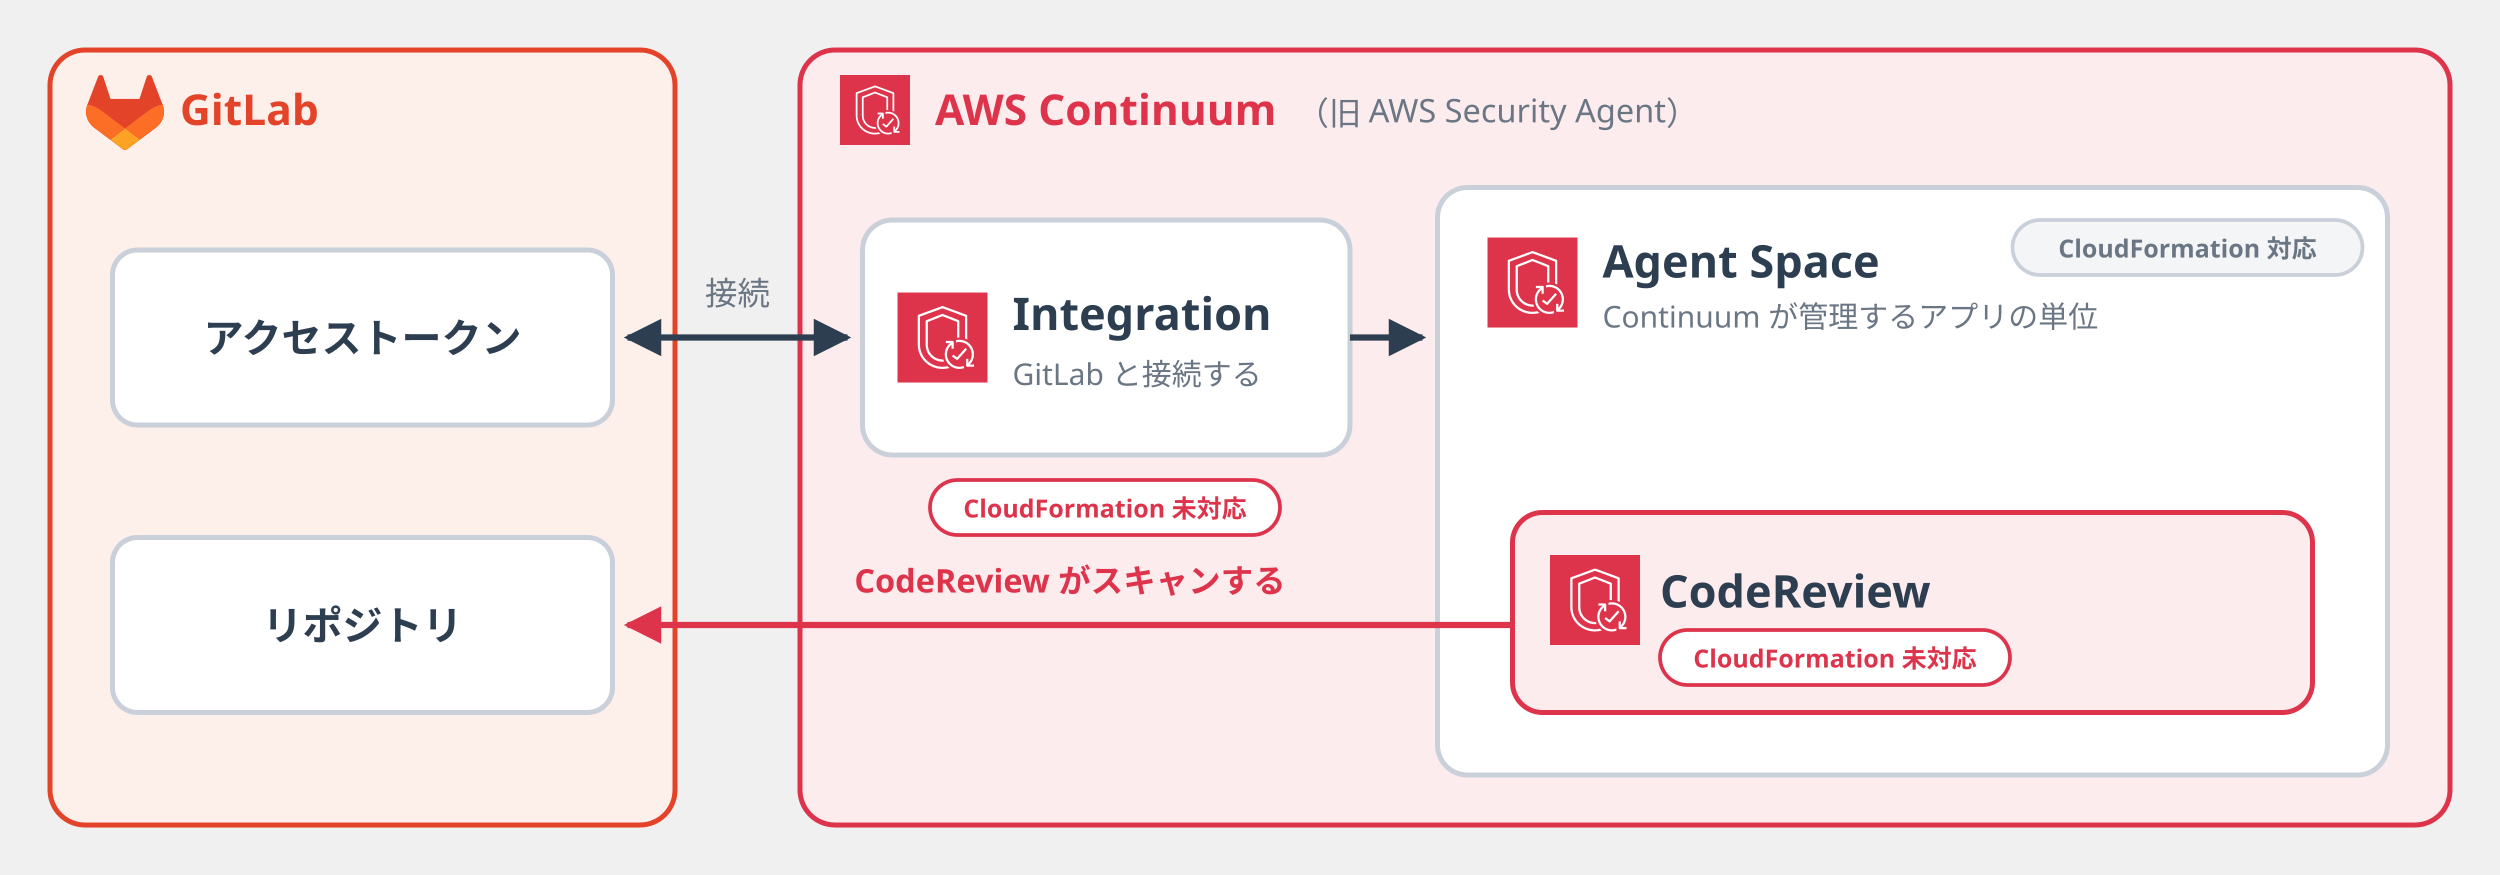
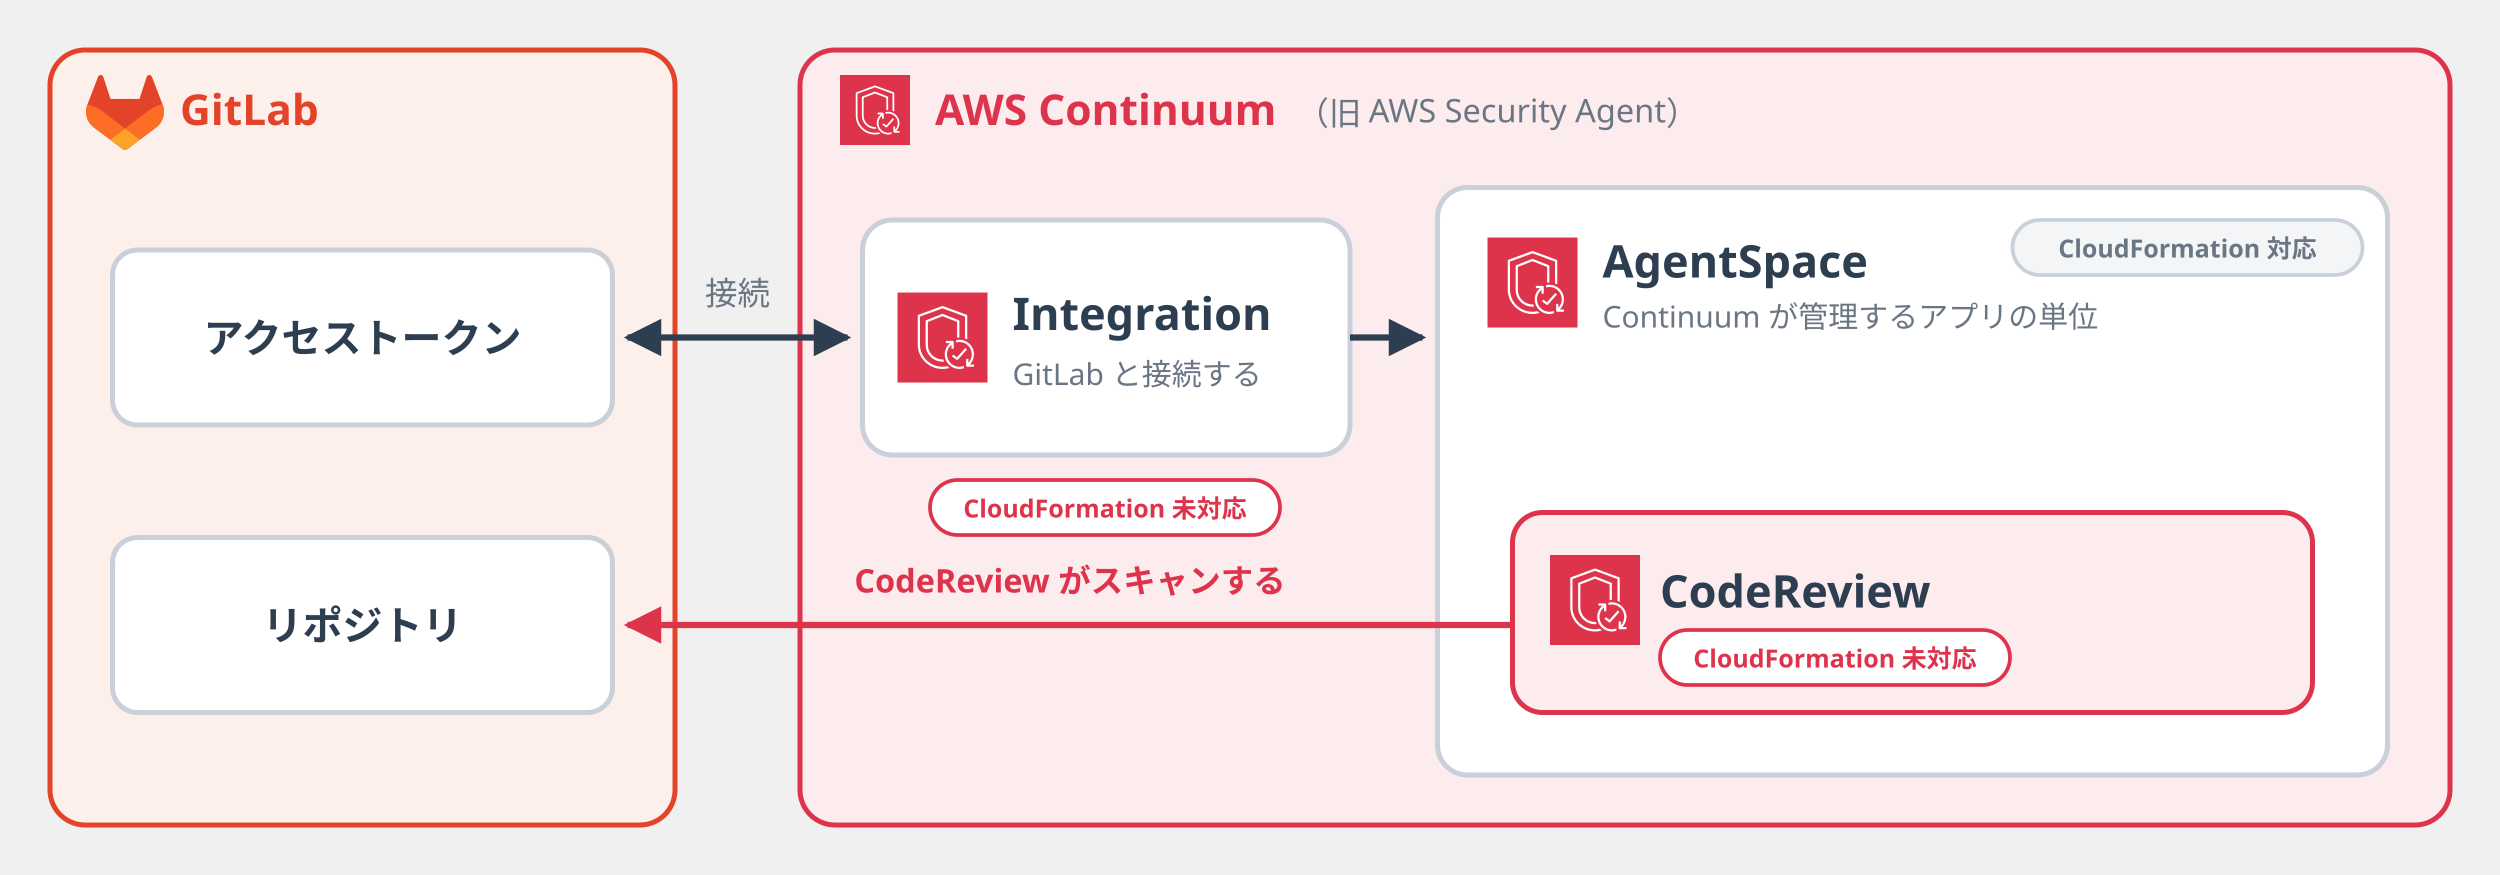
<svg xmlns="http://www.w3.org/2000/svg" viewBox="0 0 1000 350" width="100%" font-family="'Noto Sans JP', 'Hiragino Sans', sans-serif">
  <defs>
    <marker id="mInk" viewBox="0 0 10 10" refX="9" refY="5" markerWidth="6" markerHeight="6" orient="auto-start-reverse">
      <path d="M0,0 L10,5 L0,10 z" fill="#2c3e50" />
    </marker>
    <marker id="mRed" viewBox="0 0 10 10" refX="9" refY="5" markerWidth="6" markerHeight="6" orient="auto-start-reverse">
      <path d="M0,0 L10,5 L0,10 z" fill="#DD344C" />
    </marker>
  </defs>
  <rect x="20" y="20" width="250" height="310" rx="14" fill="#fdf0ea" stroke="#E24329" stroke-width="2" />
  <svg x="34" y="28" width="32" height="32" viewBox="110 105 160 160">
    <defs>
      <style>
      .gl-cls-1 {
        fill: #fca326;
      }

      .gl-cls-2 {
        fill: #fc6d26;
      }

      .gl-cls-3 {
        fill: #e24329;
      }
    </style>
    </defs>
    <path class="gl-cls-3" d="M265.264,174.372l-.213-.558-21.199-55.309c-.424-1.084-1.185-1.996-2.177-2.627-.988-.634-2.147-.933-3.323-.87-1.169.062-2.292.489-3.208,1.218-.91.736-1.566,1.73-1.875,2.853l-14.313,43.807h-57.91l-14.313-43.807c-.309-1.123-.965-2.118-1.875-2.853-.916-.729-2.039-1.156-3.208-1.218-1.175-.062-2.335.236-3.323.87-.992.63-1.753,1.543-2.177,2.627l-21.199,55.312-.213.555c-6.282,16.385-.929,34.908,13.059,45.488.026.016.049.036.076.056l.187.141,32.291,24.174,15.972,12.09,9.72,7.349c2.341,1.773,5.579,1.773,7.92,0l9.719-7.349,15.968-12.09,32.481-24.315c.03-.023.056-.043.085-.066,13.978-10.58,19.327-29.096,13.049-45.478Z" />
    <path class="gl-cls-2" d="M265.264,174.372l-.213-.558c-10.517,2.161-20.204,6.61-28.498,12.816-.135.099-25.205,19.058-46.552,35.197,15.85,11.985,29.648,22.404,29.648,22.404l32.481-24.315c.03-.023.056-.043.085-.066,13.978-10.58,19.327-29.096,13.049-45.478Z" />
    <path class="gl-cls-1" d="M160.35,244.231l15.972,12.09,9.72,7.349c2.341,1.773,5.579,1.773,7.92,0l9.719-7.349,15.968-12.09s-13.798-10.419-29.648-22.404c-15.853,11.985-29.651,22.404-29.651,22.404Z" />
    <path class="gl-cls-2" d="M143.446,186.63c-8.291-6.203-17.974-10.655-28.495-12.813l-.213.555c-6.282,16.385-.929,34.908,13.059,45.488.026.016.049.036.076.056l.187.141,32.291,24.174s13.798-10.419,29.651-22.404c-21.347-16.139-46.42-35.098-46.555-35.197Z" />
  </svg>
  <text x="72" y="50" font-size="17" font-weight="700" fill="#E24329">GitLab</text>
  <rect x="45" y="100" width="200" height="70" rx="10" fill="#ffffff" stroke="#c9d0d9" stroke-width="2" />
  <text x="145" y="141" text-anchor="middle" font-size="16" font-weight="700" fill="#2c3e50">アクセストークン</text>
  <rect x="45" y="215" width="200" height="70" rx="10" fill="#ffffff" stroke="#c9d0d9" stroke-width="2" />
  <text x="145" y="256" text-anchor="middle" font-size="16" font-weight="700" fill="#2c3e50">リポジトリ</text>
  <rect x="320" y="20" width="660" height="310" rx="14" fill="#fdecee" stroke="#DD344C" stroke-width="2" />
  <svg x="336" y="30" width="28" height="28" viewBox="0 0 80 80">
    <g clip-path="url(#sa-clip0_184_173)">
      <rect width="80" height="80" fill="#DD344C" />
      <path d="M46.201 67.122C44.233 67.69 42.153 68 40 68C27.869 68 18 58.323 18 46.429V20.714C18 20.295 18.262 19.92 18.655 19.776L39.655 12.062C39.878 11.979 40.122 11.979 40.345 12.062L61.345 19.776C61.738 19.92 62 20.295 62 20.714V41.743C61.361 41.404 60.69 41.12 60 40.875V21.412L40 14.065L20 21.412V46.429C20 57.22 28.972 66 40 66C41.487 66 42.933 65.828 44.329 65.525C44.905 66.11 45.536 66.638 46.201 67.122ZM53.747 59.665L61.747 50.665L60.253 49.336L52.864 57.648L49.6 55.2L48.4 56.8L52.4 59.8C52.579 59.935 52.79 60 53 60C53.276 60 53.551 59.886 53.747 59.665ZM68 55C68 47.831 62.168 42 55 42C53.966 42 52.965 42.134 52 42.363V44.426C52.955 44.155 53.959 44 55 44C61.065 44 66 48.935 66 55C66 57.913 64.857 60.56 63 62.528V59H61V65C61 65.552 61.447 66 62 66H68V64H64.327C66.589 61.663 68 58.502 68 55ZM59 65.236C57.217 65.936 55.217 66.202 53.117 65.836C48.459 65.026 44.738 61.211 44.103 56.526C43.56 52.513 45.202 48.85 48 46.536V50H50V44C50 43.448 49.553 43 49 43H43V45H46.712C43.45 47.707 41.525 51.972 42.102 56.646C42.743 61.841 46.576 66.215 51.636 67.556C54.274 68.255 56.734 68.088 59 67.339L59 65.236ZM40.679 59.466C40.453 59.477 40.229 59.5 40 59.5C32.832 59.5 27 53.669 27 46.5V26.182L40 21.074L53 26.182V40.149C53.656 40.061 54.32 40 55 40V25.5C55 25.089 54.748 24.72 54.365 24.569L40.365 19.069C40.131 18.977 39.869 18.977 39.635 19.069L25.635 24.569C25.252 24.72 25 25.089 25 25.5V46.5C25 54.771 31.729 61.5 40 61.5C40.495 61.5 40.984 61.473 41.467 61.426C41.164 60.792 40.891 60.144 40.679 59.466Z" fill="white" />
    </g>
    <defs>
      <clipPath id="sa-clip0_184_173">
        <rect width="80" height="80" fill="white" />
      </clipPath>
    </defs>
  </svg>
  <text x="374" y="50" font-size="17" font-weight="700" fill="#DD344C">AWS Continuum<tspan dx="8" font-size="13" font-weight="400" fill="#6b7684">（旧 AWS Security Agent）</tspan>
  </text>
  <rect x="345" y="88" width="195" height="94" rx="12" fill="#ffffff" stroke="#c9d0d9" stroke-width="2" />
  <svg x="359" y="117" width="36" height="36" viewBox="0 0 80 80">
    <g clip-path="url(#sa1-clip0_184_173)">
      <rect width="80" height="80" fill="#DD344C" />
      <path d="M46.201 67.122C44.233 67.69 42.153 68 40 68C27.869 68 18 58.323 18 46.429V20.714C18 20.295 18.262 19.92 18.655 19.776L39.655 12.062C39.878 11.979 40.122 11.979 40.345 12.062L61.345 19.776C61.738 19.92 62 20.295 62 20.714V41.743C61.361 41.404 60.69 41.12 60 40.875V21.412L40 14.065L20 21.412V46.429C20 57.22 28.972 66 40 66C41.487 66 42.933 65.828 44.329 65.525C44.905 66.11 45.536 66.638 46.201 67.122ZM53.747 59.665L61.747 50.665L60.253 49.336L52.864 57.648L49.6 55.2L48.4 56.8L52.4 59.8C52.579 59.935 52.79 60 53 60C53.276 60 53.551 59.886 53.747 59.665ZM68 55C68 47.831 62.168 42 55 42C53.966 42 52.965 42.134 52 42.363V44.426C52.955 44.155 53.959 44 55 44C61.065 44 66 48.935 66 55C66 57.913 64.857 60.56 63 62.528V59H61V65C61 65.552 61.447 66 62 66H68V64H64.327C66.589 61.663 68 58.502 68 55ZM59 65.236C57.217 65.936 55.217 66.202 53.117 65.836C48.459 65.026 44.738 61.211 44.103 56.526C43.56 52.513 45.202 48.85 48 46.536V50H50V44C50 43.448 49.553 43 49 43H43V45H46.712C43.45 47.707 41.525 51.972 42.102 56.646C42.743 61.841 46.576 66.215 51.636 67.556C54.274 68.255 56.734 68.088 59 67.339L59 65.236ZM40.679 59.466C40.453 59.477 40.229 59.5 40 59.5C32.832 59.5 27 53.669 27 46.5V26.182L40 21.074L53 26.182V40.149C53.656 40.061 54.32 40 55 40V25.5C55 25.089 54.748 24.72 54.365 24.569L40.365 19.069C40.131 18.977 39.869 18.977 39.635 19.069L25.635 24.569C25.252 24.72 25 25.089 25 25.5V46.5C25 54.771 31.729 61.5 40 61.5C40.495 61.5 40.984 61.473 41.467 61.426C41.164 60.792 40.891 60.144 40.679 59.466Z" fill="white" />
    </g>
    <defs>
      <clipPath id="sa1-clip0_184_173">
        <rect width="80" height="80" fill="white" />
      </clipPath>
    </defs>
  </svg>
  <text x="405" y="132" font-size="18" font-weight="700" fill="#2c3e50">Integration</text>
  <text x="405" y="154" font-size="12" fill="#6b7684">GitLab と接続する</text>
  <rect x="575" y="75" width="380" height="235" rx="12" fill="#ffffff" stroke="#c9d0d9" stroke-width="2" />
  <svg x="595" y="95" width="36" height="36" viewBox="0 0 80 80">
    <g clip-path="url(#sa2-clip0_184_173)">
      <rect width="80" height="80" fill="#DD344C" />
      <path d="M46.201 67.122C44.233 67.69 42.153 68 40 68C27.869 68 18 58.323 18 46.429V20.714C18 20.295 18.262 19.92 18.655 19.776L39.655 12.062C39.878 11.979 40.122 11.979 40.345 12.062L61.345 19.776C61.738 19.92 62 20.295 62 20.714V41.743C61.361 41.404 60.69 41.12 60 40.875V21.412L40 14.065L20 21.412V46.429C20 57.22 28.972 66 40 66C41.487 66 42.933 65.828 44.329 65.525C44.905 66.11 45.536 66.638 46.201 67.122ZM53.747 59.665L61.747 50.665L60.253 49.336L52.864 57.648L49.6 55.2L48.4 56.8L52.4 59.8C52.579 59.935 52.79 60 53 60C53.276 60 53.551 59.886 53.747 59.665ZM68 55C68 47.831 62.168 42 55 42C53.966 42 52.965 42.134 52 42.363V44.426C52.955 44.155 53.959 44 55 44C61.065 44 66 48.935 66 55C66 57.913 64.857 60.56 63 62.528V59H61V65C61 65.552 61.447 66 62 66H68V64H64.327C66.589 61.663 68 58.502 68 55ZM59 65.236C57.217 65.936 55.217 66.202 53.117 65.836C48.459 65.026 44.738 61.211 44.103 56.526C43.56 52.513 45.202 48.85 48 46.536V50H50V44C50 43.448 49.553 43 49 43H43V45H46.712C43.45 47.707 41.525 51.972 42.102 56.646C42.743 61.841 46.576 66.215 51.636 67.556C54.274 68.255 56.734 68.088 59 67.339L59 65.236ZM40.679 59.466C40.453 59.477 40.229 59.5 40 59.5C32.832 59.5 27 53.669 27 46.5V26.182L40 21.074L53 26.182V40.149C53.656 40.061 54.32 40 55 40V25.5C55 25.089 54.748 24.72 54.365 24.569L40.365 19.069C40.131 18.977 39.869 18.977 39.635 19.069L25.635 24.569C25.252 24.72 25 25.089 25 25.5V46.5C25 54.771 31.729 61.5 40 61.5C40.495 61.5 40.984 61.473 41.467 61.426C41.164 60.792 40.891 60.144 40.679 59.466Z" fill="white" />
    </g>
    <defs>
      <clipPath id="sa2-clip0_184_173">
        <rect width="80" height="80" fill="white" />
      </clipPath>
    </defs>
  </svg>
-   <text x="641" y="111" font-size="18" font-weight="700" fill="#2c3e50">Agent Space</text>
+   <text x="641" y="111" font-size="18" font-weight="700" fill="#2c3e50">AgentSpace</text>
  <text x="641" y="131" font-size="12" fill="#6b7684">Continuum が管理するアプリの単位</text>
  <rect x="605" y="205" width="320" height="80" rx="12" fill="#fdecee" stroke="#DD344C" stroke-width="2" />
  <svg x="620" y="222" width="36" height="36" viewBox="0 0 80 80">
    <g clip-path="url(#sa3-clip0_184_173)">
      <rect width="80" height="80" fill="#DD344C" />
      <path d="M46.201 67.122C44.233 67.69 42.153 68 40 68C27.869 68 18 58.323 18 46.429V20.714C18 20.295 18.262 19.92 18.655 19.776L39.655 12.062C39.878 11.979 40.122 11.979 40.345 12.062L61.345 19.776C61.738 19.92 62 20.295 62 20.714V41.743C61.361 41.404 60.69 41.12 60 40.875V21.412L40 14.065L20 21.412V46.429C20 57.22 28.972 66 40 66C41.487 66 42.933 65.828 44.329 65.525C44.905 66.11 45.536 66.638 46.201 67.122ZM53.747 59.665L61.747 50.665L60.253 49.336L52.864 57.648L49.6 55.2L48.4 56.8L52.4 59.8C52.579 59.935 52.79 60 53 60C53.276 60 53.551 59.886 53.747 59.665ZM68 55C68 47.831 62.168 42 55 42C53.966 42 52.965 42.134 52 42.363V44.426C52.955 44.155 53.959 44 55 44C61.065 44 66 48.935 66 55C66 57.913 64.857 60.56 63 62.528V59H61V65C61 65.552 61.447 66 62 66H68V64H64.327C66.589 61.663 68 58.502 68 55ZM59 65.236C57.217 65.936 55.217 66.202 53.117 65.836C48.459 65.026 44.738 61.211 44.103 56.526C43.56 52.513 45.202 48.85 48 46.536V50H50V44C50 43.448 49.553 43 49 43H43V45H46.712C43.45 47.707 41.525 51.972 42.102 56.646C42.743 61.841 46.576 66.215 51.636 67.556C54.274 68.255 56.734 68.088 59 67.339L59 65.236ZM40.679 59.466C40.453 59.477 40.229 59.5 40 59.5C32.832 59.5 27 53.669 27 46.5V26.182L40 21.074L53 26.182V40.149C53.656 40.061 54.32 40 55 40V25.5C55 25.089 54.748 24.72 54.365 24.569L40.365 19.069C40.131 18.977 39.869 18.977 39.635 19.069L25.635 24.569C25.252 24.72 25 25.089 25 25.5V46.5C25 54.771 31.729 61.5 40 61.5C40.495 61.5 40.984 61.473 41.467 61.426C41.164 60.792 40.891 60.144 40.679 59.466Z" fill="white" />
    </g>
    <defs>
      <clipPath id="sa3-clip0_184_173">
        <rect width="80" height="80" fill="white" />
      </clipPath>
    </defs>
  </svg>
  <text x="664" y="243" font-size="18" font-weight="700" fill="#2c3e50">CodeReview</text>
  <rect x="372" y="192" width="140" height="22" rx="11" fill="#ffffff" stroke="#DD344C" stroke-width="1.5" />
  <text x="442.0" y="207" text-anchor="middle" font-size="10" font-weight="700" fill="#DD344C">CloudFormation 未対応</text>
  <rect x="805" y="88" width="140" height="22" rx="11" fill="#f3f5f7" stroke="#c9d0d9" stroke-width="1.5" />
  <text x="875.0" y="103" text-anchor="middle" font-size="10" font-weight="700" fill="#6b7684">CloudFormation 対応</text>
  <rect x="664" y="252" width="140" height="22" rx="11" fill="#ffffff" stroke="#DD344C" stroke-width="1.5" />
  <text x="734.0" y="267" text-anchor="middle" font-size="10" font-weight="700" fill="#DD344C">CloudFormation 未対応</text>
  <line x1="251" y1="135" x2="339" y2="135" stroke="#2c3e50" stroke-width="2.5" marker-start="url(#mInk)" marker-end="url(#mInk)" />
  <text x="295" y="122" text-anchor="middle" font-size="13" fill="#6b7684">接続</text>
  <line x1="540" y1="135" x2="569" y2="135" stroke="#2c3e50" stroke-width="2.5" marker-end="url(#mInk)" />
  <line x1="605" y1="250" x2="251" y2="250" stroke="#DD344C" stroke-width="2.5" marker-end="url(#mRed)" />
  <text x="428" y="237" text-anchor="middle" font-size="13" font-weight="700" fill="#DD344C">CodeReview がスキャンする</text>
</svg>
